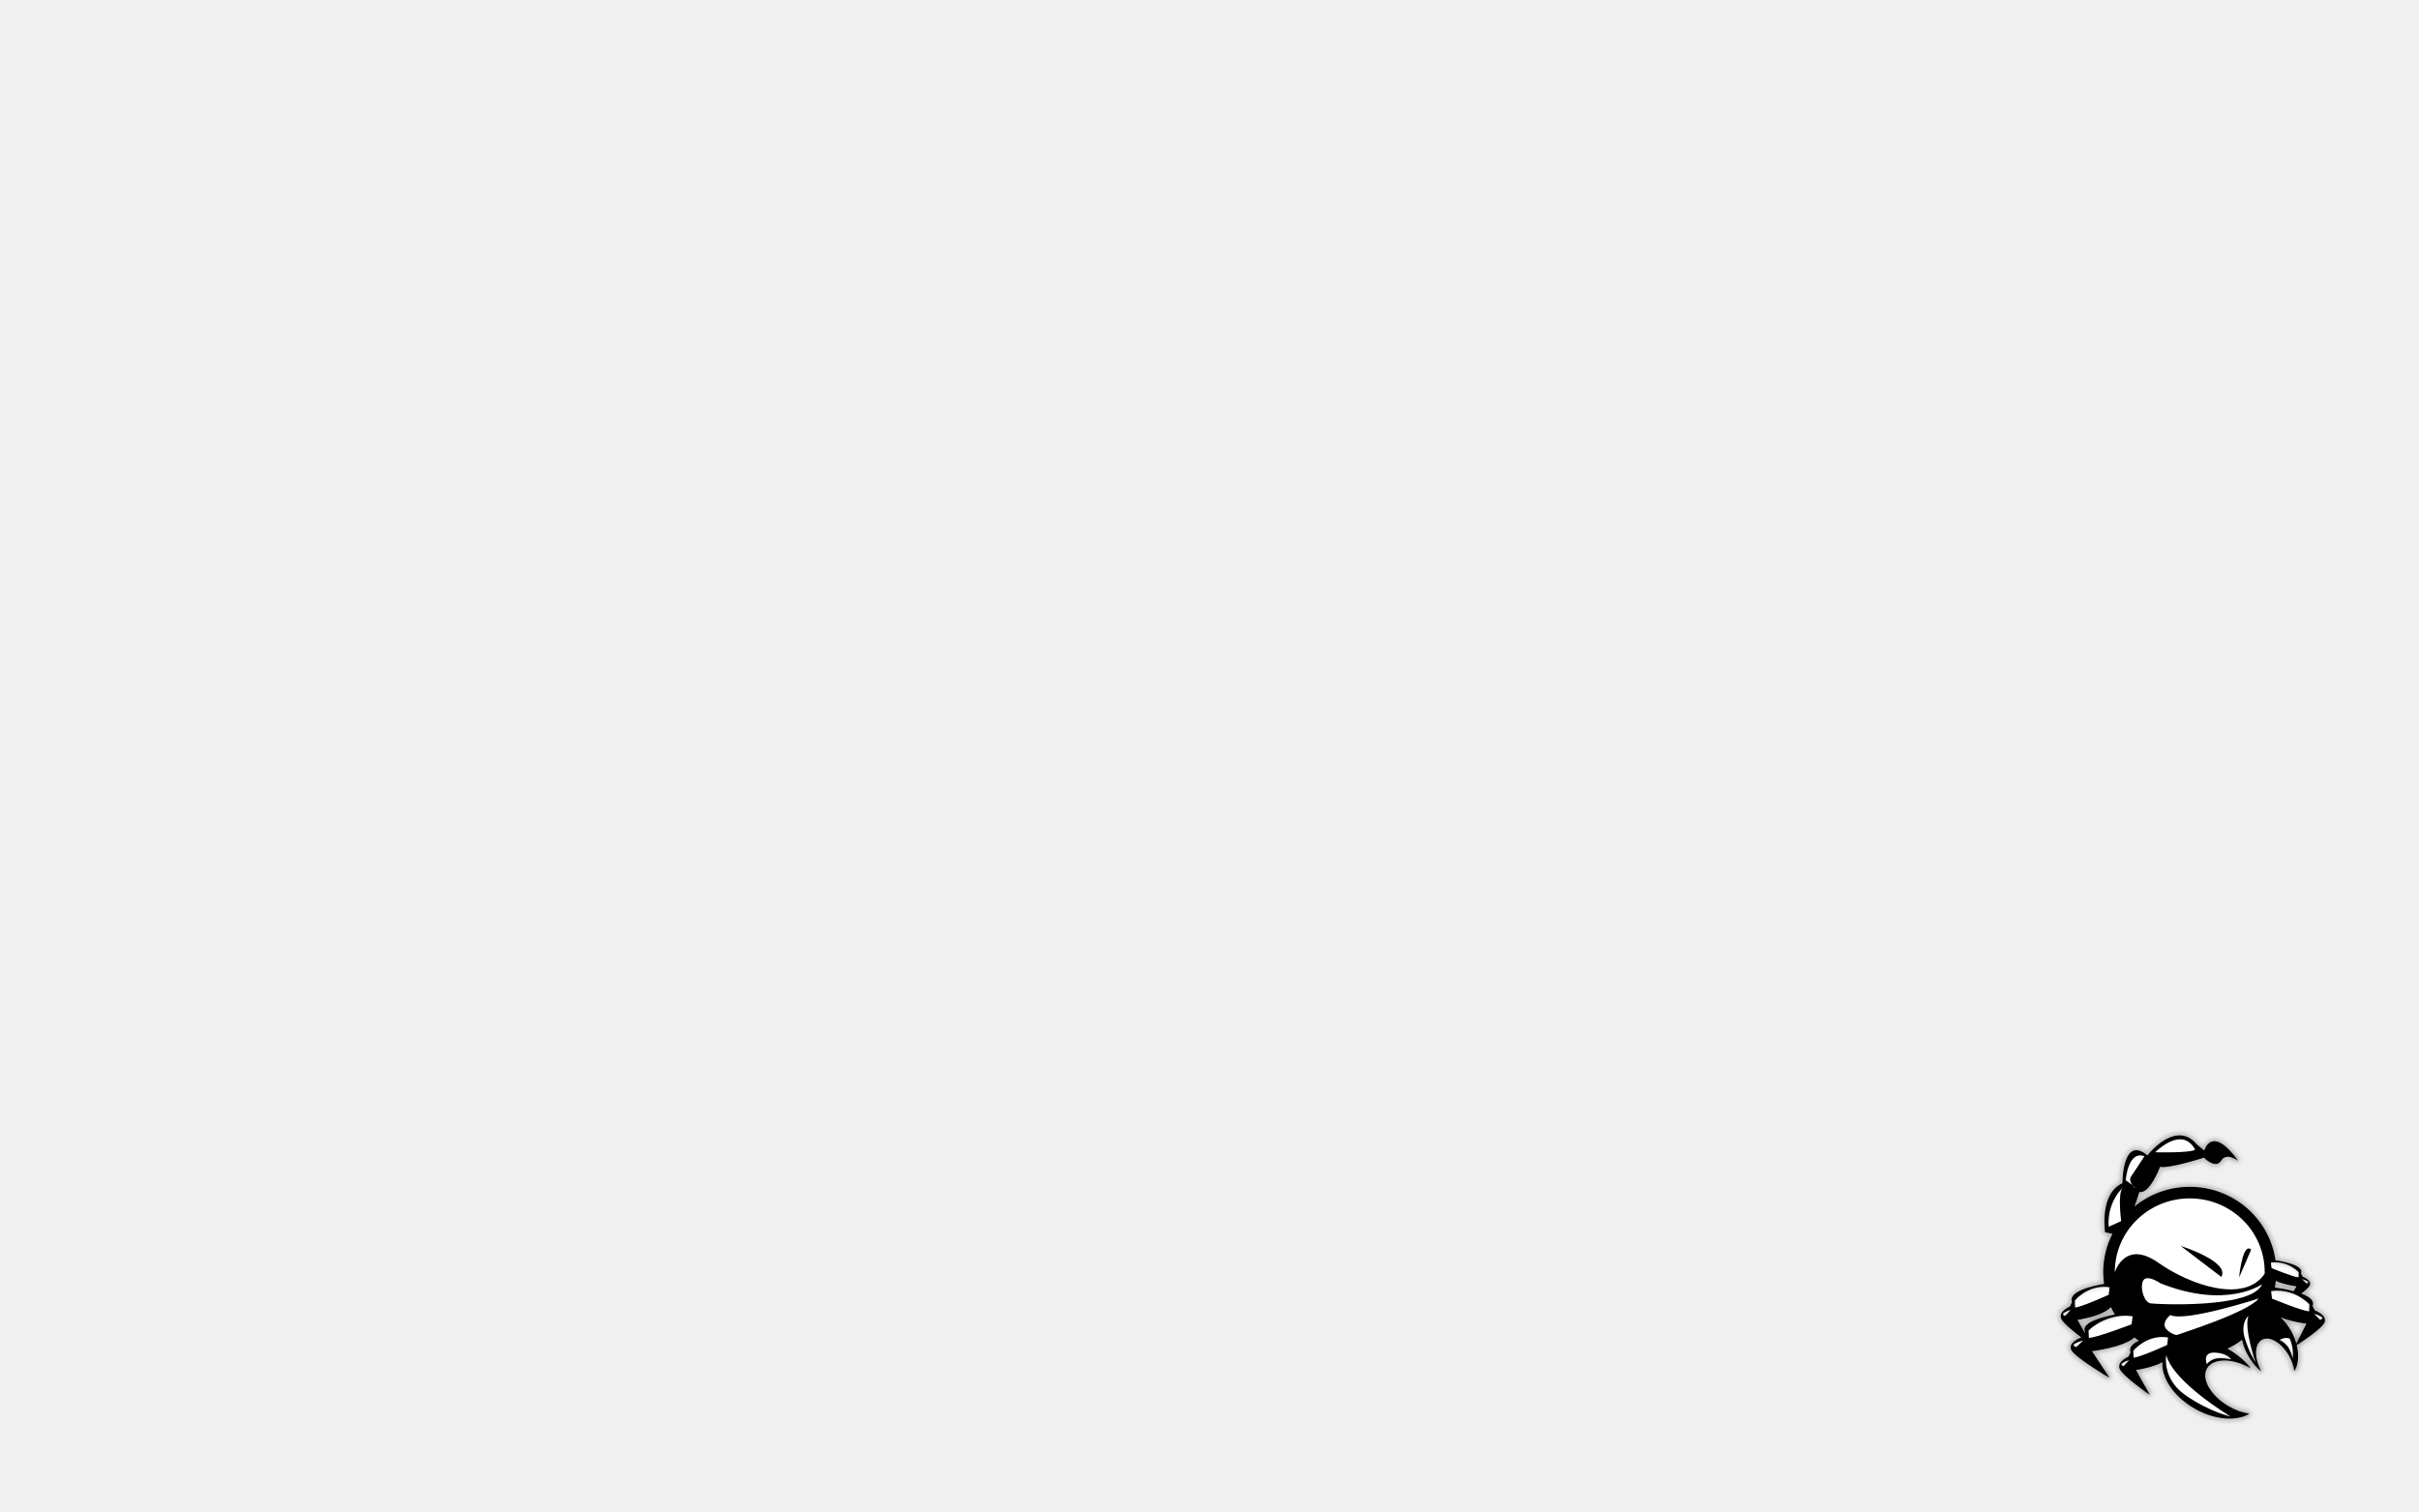
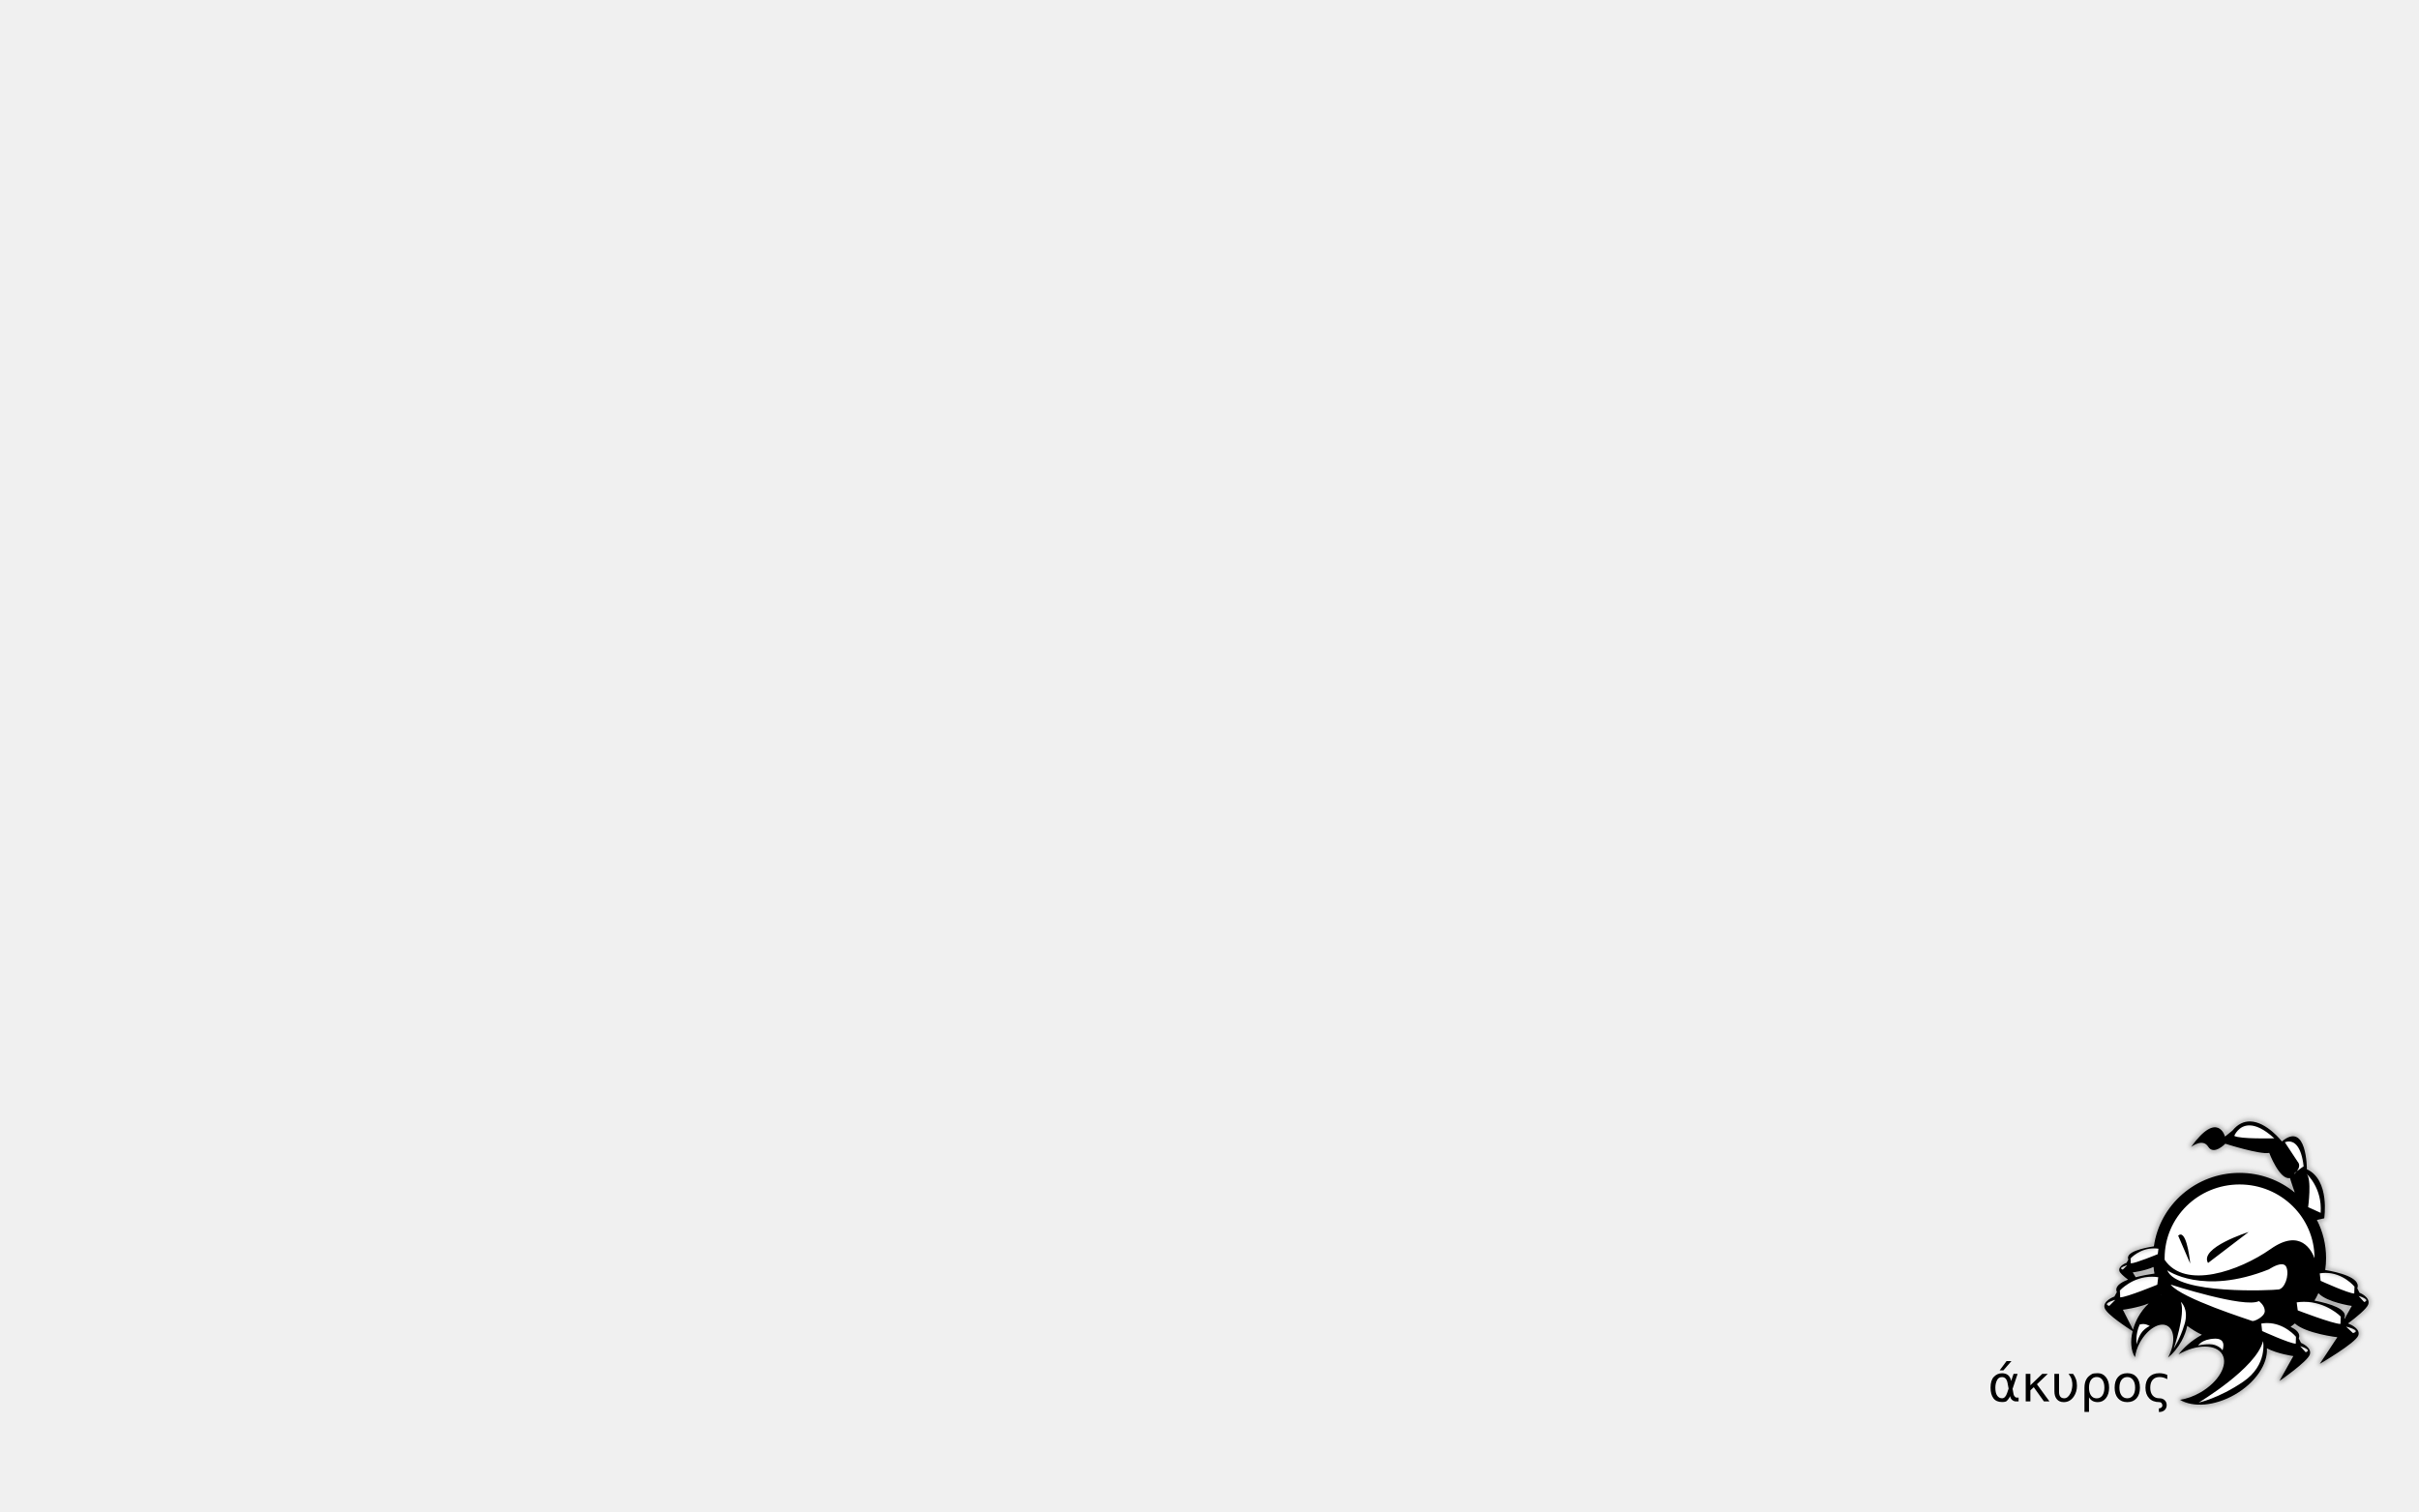
<svg xmlns="http://www.w3.org/2000/svg" width="1920" height="1200" id="svg2" version="1.1" style="display:inline;enable-background:new">
  <defs id="defs4">
    <filter id="filter6636" color-interpolation-filters="sRGB">
      <feGaussianBlur id="feGaussianBlur6638" stdDeviation="2" />
    </filter>
  </defs>
  <g id="layer6" style="display:inline">
-     <g transform="matrix(-1,0,0,1,2091.929,447.1588)" id="layer1-7">
+     <g transform="translate(1423.697,436.0963)" id="layer1-7">
      <g transform="translate(-422.3603,466.6479)" id="fred" style="display:inline">
        <path id="path4615" d="m 784.648,-12.442 c 13.093,0.234 25.197,15.874 25.197,15.874 19.955,-16.469 19.83,22.098 19.83,22.098 18.564,8.568 13.758,38.955 13.758,38.955 l -5.795,1.285 c 4.653,9.114 7.282,19.403 7.282,30.287 0,3.213 -0.238,6.354 -0.68,9.449 9.819,1.663 28.715,6.023 25.449,14.514 l 1.739,3.502 c 0,0 8.757,3.503 7.005,9.197 -1.051,3.414 -9.478,10.26 -16.076,15.219 2.406,0.95 10.019,4.389 8.139,9.55 -2.224,6.101 -30.565,22.527 -30.565,22.527 l 13.884,-21.115 c 0,0 -24.899,-2.933 -33.664,-10.91 -1.109,0.912 -2.235,1.803 -3.402,2.646 4.824,2.294 8.001,5.323 6.501,9.222 l 1.764,3.502 c 0,0 8.757,3.503 7.005,9.197 -1.753,5.694 -24.089,21.015 -24.089,21.015 l 10.961,-19.704 c 0,0 -12.383,-1.714 -20.939,-6.148 0.899,12.249 -9.013,27.252 -25.45,36.713 -15.923,9.165 -33.235,10.362 -43.516,4.132 5.11,-0.772 10.715,-2.706 16.126,-5.821 14.43,-8.306 22.237,-21.821 17.437,-30.161 -4.784,-8.312 -20.307,-8.348 -34.697,-0.126 4.343,-5.621 10.328,-10.864 17.588,-15.043 0.286,-0.165 0.57,-0.319 0.857,-0.479 -4.101,-1.965 -7.967,-4.333 -11.566,-7.03 -0.87,3.996 -2.389,8.139 -4.611,12.17 -2.935,5.324 -6.663,9.725 -10.684,12.952 5.774,-10.551 5.566,-21.812 -0.529,-25.172 -6.116,-3.372 -15.836,2.496 -21.67,13.077 -2.188,3.968 -3.515,8.049 -4.006,11.767 -3.21,-5.082 -3.878,-12.638 -1.89,-20.662 -3.368,-2.131 -20.425,-13.116 -22.174,-18.268 -1.933,-5.694 7.736,-9.197 7.736,-9.197 l 1.915,-3.502 c -1.823,-4.298 2.633,-7.538 8.869,-9.903 -3.369,-2.574 -6.25,-5.145 -6.778,-6.702 -1.406,-4.145 5.644,-6.677 5.644,-6.677 l 1.386,-2.545 c -2.606,-6.143 12.368,-9.307 20.284,-10.533 4.637,-32.923 33.393,-58.307 68.008,-58.307 16.619,0 31.891,5.842 43.793,15.572 -2.223,-6.319 -3.78,-11.465 -3.78,-11.465 -8.229,1.811 -16.454,-19.956 -16.454,-19.956 -7.132,1.57 -34.848,-7.282 -34.848,-7.282 0,0 -9.149,9.47 -13.581,2.394 -4.433,-7.075 -13.581,0.126 -13.581,0.126 21.139,-29.383 26.936,-8.24 26.936,-8.24 l 5.871,-4.737 c 4.461,-5.413 9.325,-7.341 14.06,-7.257 z m -76.701,115.555 c -6.851,3.114 -16.479,4.309 -16.479,4.309 l 2.343,3.83 c 5.533,-1.477 11.084,-2.392 14.866,-2.923 -0.32,-1.714 -0.545,-3.459 -0.731,-5.216 z m 130.875,20.813 c -0.93,2.016 -1.98,3.966 -3.099,5.871 12.371,2.401 26.969,6.826 23.66,14.085 l 0.227,0.378 5.695,-10.23 c 0,0 -19.529,-2.704 -26.482,-10.104 z m -124.526,1.335 c -0.056,0.082 -0.093,0.171 -0.151,0.252 0.077,-0.03 0.149,-0.072 0.227,-0.101 -0.025,-0.05 -0.05,-0.101 -0.076,-0.151 z m -10.205,6.828 c -9.144,3.591 -20.435,4.989 -20.435,4.989 l 7.987,15.824 c 0.906,-3.262 2.212,-6.572 4.006,-9.827 2.375,-4.309 5.288,-8.016 8.441,-10.986 z" style="color:#000000;fill:#ffffff;fill-opacity:1;stroke:#7d7d7d;stroke-width:2;stroke-linecap:square;stroke-linejoin:bevel;stroke-miterlimit:4;stroke-opacity:1;stroke-dasharray:none;marker:none;visibility:visible;display:inline;overflow:visible;filter:url(#filter6636)" />
        <path style="color:#000000;fill:#000000;fill-opacity:1;stroke:none;stroke-width:7;marker:none;visibility:visible;display:inline;overflow:visible" d="m 784.648,-12.442 c 13.093,0.234 25.197,15.874 25.197,15.874 19.955,-16.469 19.83,22.098 19.83,22.098 18.564,8.568 13.758,38.955 13.758,38.955 l -5.795,1.285 c 4.653,9.114 7.282,19.403 7.282,30.287 0,3.213 -0.238,6.354 -0.68,9.449 9.819,1.663 28.715,6.023 25.449,14.514 l 1.739,3.502 c 0,0 8.757,3.503 7.005,9.197 -1.051,3.414 -9.478,10.26 -16.076,15.219 2.406,0.95 10.019,4.389 8.139,9.55 -2.224,6.101 -30.565,22.527 -30.565,22.527 l 13.884,-21.115 c 0,0 -24.899,-2.933 -33.664,-10.91 -1.109,0.912 -2.235,1.803 -3.402,2.646 4.824,2.294 8.001,5.323 6.501,9.222 l 1.764,3.502 c 0,0 8.757,3.503 7.005,9.197 -1.753,5.694 -24.089,21.015 -24.089,21.015 l 10.961,-19.704 c 0,0 -12.383,-1.714 -20.939,-6.148 0.899,12.249 -9.013,27.252 -25.45,36.713 -15.923,9.165 -33.235,10.362 -43.516,4.132 5.11,-0.772 10.715,-2.706 16.126,-5.821 14.43,-8.306 22.237,-21.821 17.437,-30.161 -4.784,-8.312 -20.307,-8.348 -34.697,-0.126 4.343,-5.621 10.328,-10.864 17.588,-15.043 0.286,-0.165 0.57,-0.319 0.857,-0.479 -4.101,-1.965 -7.967,-4.333 -11.566,-7.03 -0.87,3.996 -2.389,8.139 -4.611,12.17 -2.935,5.324 -6.663,9.725 -10.684,12.952 5.774,-10.551 5.566,-21.812 -0.529,-25.172 -6.116,-3.372 -15.836,2.496 -21.67,13.077 -2.188,3.968 -3.515,8.049 -4.006,11.767 -3.21,-5.082 -3.878,-12.638 -1.89,-20.662 -3.368,-2.131 -20.425,-13.116 -22.174,-18.268 -1.933,-5.694 7.736,-9.197 7.736,-9.197 l 1.915,-3.502 c -1.823,-4.298 2.633,-7.538 8.869,-9.903 -3.369,-2.574 -6.25,-5.145 -6.778,-6.702 -1.406,-4.145 5.644,-6.677 5.644,-6.677 l 1.386,-2.545 c -2.606,-6.143 12.368,-9.307 20.284,-10.533 4.637,-32.923 33.393,-58.307 68.008,-58.307 16.619,0 31.891,5.842 43.793,15.572 -2.223,-6.319 -3.78,-11.465 -3.78,-11.465 -8.229,1.811 -16.454,-19.956 -16.454,-19.956 -7.132,1.57 -34.848,-7.282 -34.848,-7.282 0,0 -9.149,9.47 -13.581,2.394 -4.433,-7.075 -13.581,0.126 -13.581,0.126 21.139,-29.383 26.936,-8.24 26.936,-8.24 l 5.871,-4.737 c 4.461,-5.413 9.325,-7.341 14.06,-7.257 z m -0.201,3.124 c -9.096,-0.285 -12.422,8.341 -12.422,8.34 4.174,2.669 31.824,1.965 31.824,1.965 -8.295,-7.576 -14.637,-10.156 -19.402,-10.306 z m 31.119,12.75 c -1.991,-0.062 -3.402,0.68 -3.402,0.68 l 10.079,15.27 c 2.433,2.64 1.043,5.634 -0.504,7.66 -1.209,0.964 -2.166,1.862 -2.217,2.343 0,0 1.143,-0.937 2.217,-2.343 2.248,-1.793 5.392,-3.805 5.392,-3.805 C 825.232,6.589 819.366,3.551 815.565,3.432 z m 13.733,25.601 c 4.457,3.952 1.361,26.583 1.361,26.583 l 9.978,4.536 C 842.055,40.112 829.298,29.033 829.298,29.033 z m -53.066,8.567 c -32.93,0 -59.466,26.179 -59.466,58.458 0,0.466 0.015,0.922 0.025,1.386 16.162,23.895 59.177,8.94 84.159,-8.617 23.708,-16.661 32.584,1.371 34.772,7.358 5e-5,-0.043 0,-0.084 0,-0.126 0,-32.279 -26.561,-58.458 -59.491,-58.458 z m 7.207,37.746 -32.228,24.593 c -7.183,-12.19 32.228,-24.593 32.228,-24.593 z m -54.099,1.991 c 5.586,-0.179 7.736,23.081 7.736,23.081 l -9.575,-22.199 c 0.653,-0.571 1.261,-0.863 1.839,-0.882 z m -21.115,11.011 c -11.293,-0.045 -18.52,7.937 -18.52,7.937 l 0.176,3.981 c 3.69,0 21.443,-7.332 21.443,-7.332 l 0.529,-4.309 c -1.252,-0.194 -2.46,-0.272 -3.628,-0.277 z m 101.596,12.599 c -4.248,-0.106 -10.255,4.032 -10.255,4.032 -52.784,21.051 -80.733,0.731 -80.733,0.731 7.763,19.598 83.835,15.971 88.493,15.244 4.658,-0.726 8.526,-10.904 6.198,-17.437 -0.655,-1.837 -2.042,-2.529 -3.704,-2.57 z m -122.737,0.756 c 0,0 -8.097,2.069 -3.528,3.502 l 3.528,-3.502 z m 20.863,1.411 c -6.851,3.114 -16.479,4.309 -16.479,4.309 l 2.343,3.83 c 5.533,-1.477 11.084,-2.392 14.866,-2.923 -0.32,-1.714 -0.545,-3.459 -0.731,-5.216 z M 844.416,107.8 c -1.456,0.007 -2.95,0.136 -4.51,0.403 l 0.655,5.896 c 0,0 22.111,10.079 26.709,10.079 l 0.227,-5.468 c 0,0 -9.01,-10.973 -23.081,-10.91 z m -137.729,3.049 c -15.52,-0.062 -25.449,10.91 -25.449,10.91 l 0.252,5.468 c 5.072,0 29.456,-10.054 29.456,-10.054 l 0.731,-5.921 c -1.721,-0.267 -3.384,-0.397 -4.989,-0.403 z m 14.816,6.224 c 8.68,11.166 63.421,28.245 64.757,28.901 1.336,0.657 10.003,-3.289 10.003,-7.887 0,-4.598 -4.661,-7.887 -4.661,-7.887 -11.349,5.912 -70.099,-13.128 -70.099,-13.128 z m 117.319,6.854 c -0.93,2.016 -1.98,3.966 -3.099,5.871 12.371,2.401 26.969,6.826 23.66,14.085 l 0.227,0.378 5.695,-10.23 c 0,0 -19.529,-2.704 -26.482,-10.104 z m -124.526,1.335 c -0.056,0.082 -0.093,0.171 -0.151,0.252 0.077,-0.03 0.149,-0.072 0.227,-0.101 -0.025,-0.05 -0.05,-0.101 -0.076,-0.151 z m 156.476,0.882 4.384,4.813 c 5.694,-1.971 -4.384,-4.813 -4.384,-4.813 z m -193.163,3.074 c 0,0 -11.092,2.842 -4.813,4.813 l 4.813,-4.813 z m 149.723,1.562 c -1.848,0.007 -3.765,0.142 -5.745,0.428 l 0.832,6.35 c 0,0 28.054,10.785 33.891,10.785 l 0.277,-5.871 c 0,0 -11.394,-11.758 -29.254,-11.692 z m -97.69,0.025 c 3.828,10.07 -5.695,37.091 -5.695,37.091 0,0 4.95,-7.04 8.617,-19.301 3.668,-12.261 -2.923,-17.789 -2.923,-17.789 z m -25.55,1.285 c -9.144,3.591 -20.435,4.989 -20.435,4.989 l 7.987,15.824 c 0.906,-3.262 2.212,-6.572 4.006,-9.827 2.375,-4.309 5.288,-8.016 8.441,-10.986 z m 93.911,15.547 c -1.456,0.007 -2.95,0.136 -4.51,0.403 l 0.655,5.921 c 0,0 22.111,10.054 26.709,10.054 l 0.202,-5.468 c 0,0 -8.984,-10.973 -23.056,-10.911 z m -97.917,0.781 c -0.209,-0.011 -0.413,-0.006 -0.63,0 -0.803,0.015 -1.652,0.143 -2.545,0.428 -3.598,8.106 -2.394,15.748 -2.394,15.748 0,0 1.59,-6.775 4.611,-10.205 3.021,-3.43 5.846,-4.359 5.846,-4.359 0.377,0.287 -1.755,-1.448 -4.888,-1.613 z m 160.684,2.041 5.543,5.14 c 7.227,-2.112 -5.543,-5.14 -5.543,-5.14 z m -103.309,9.575 c -0.298,-0.008 -0.606,-0.012 -0.932,0 -10.46,0.387 -13.178,5.443 -13.178,5.443 0,0 8.529,-1.953 13.178,-0.403 4.649,1.55 6.198,4.258 6.198,4.258 -0.375,0.751 3.971,-9.037 -5.266,-9.298 z m 37.418,1.94 c -5.506,21.643 -51.126,48.833 -51.126,48.833 0,0 15.711,-3.225 35.377,-16.58 19.666,-13.354 15.748,-32.253 15.748,-32.253 z m 29.481,4.032 4.384,4.813 c 5.694,-1.971 -4.384,-4.813 -4.384,-4.813 z" id="outline" />
      </g>
    </g>
+     <text xml:space="preserve" style="font-size:40px;font-style:normal;font-weight:normal;line-height:125%;letter-spacing:0px;word-spacing:0px;fill:#000000;fill-opacity:1;stroke:none;font-family:Bitstream Vera Sans" x="1577.739" y="1112.592" id="text2988">
+       <tspan id="tspan2990" x="1577.739" y="1112.592">άκυρος</tspan>
+     </text>
  </g>
</svg>
